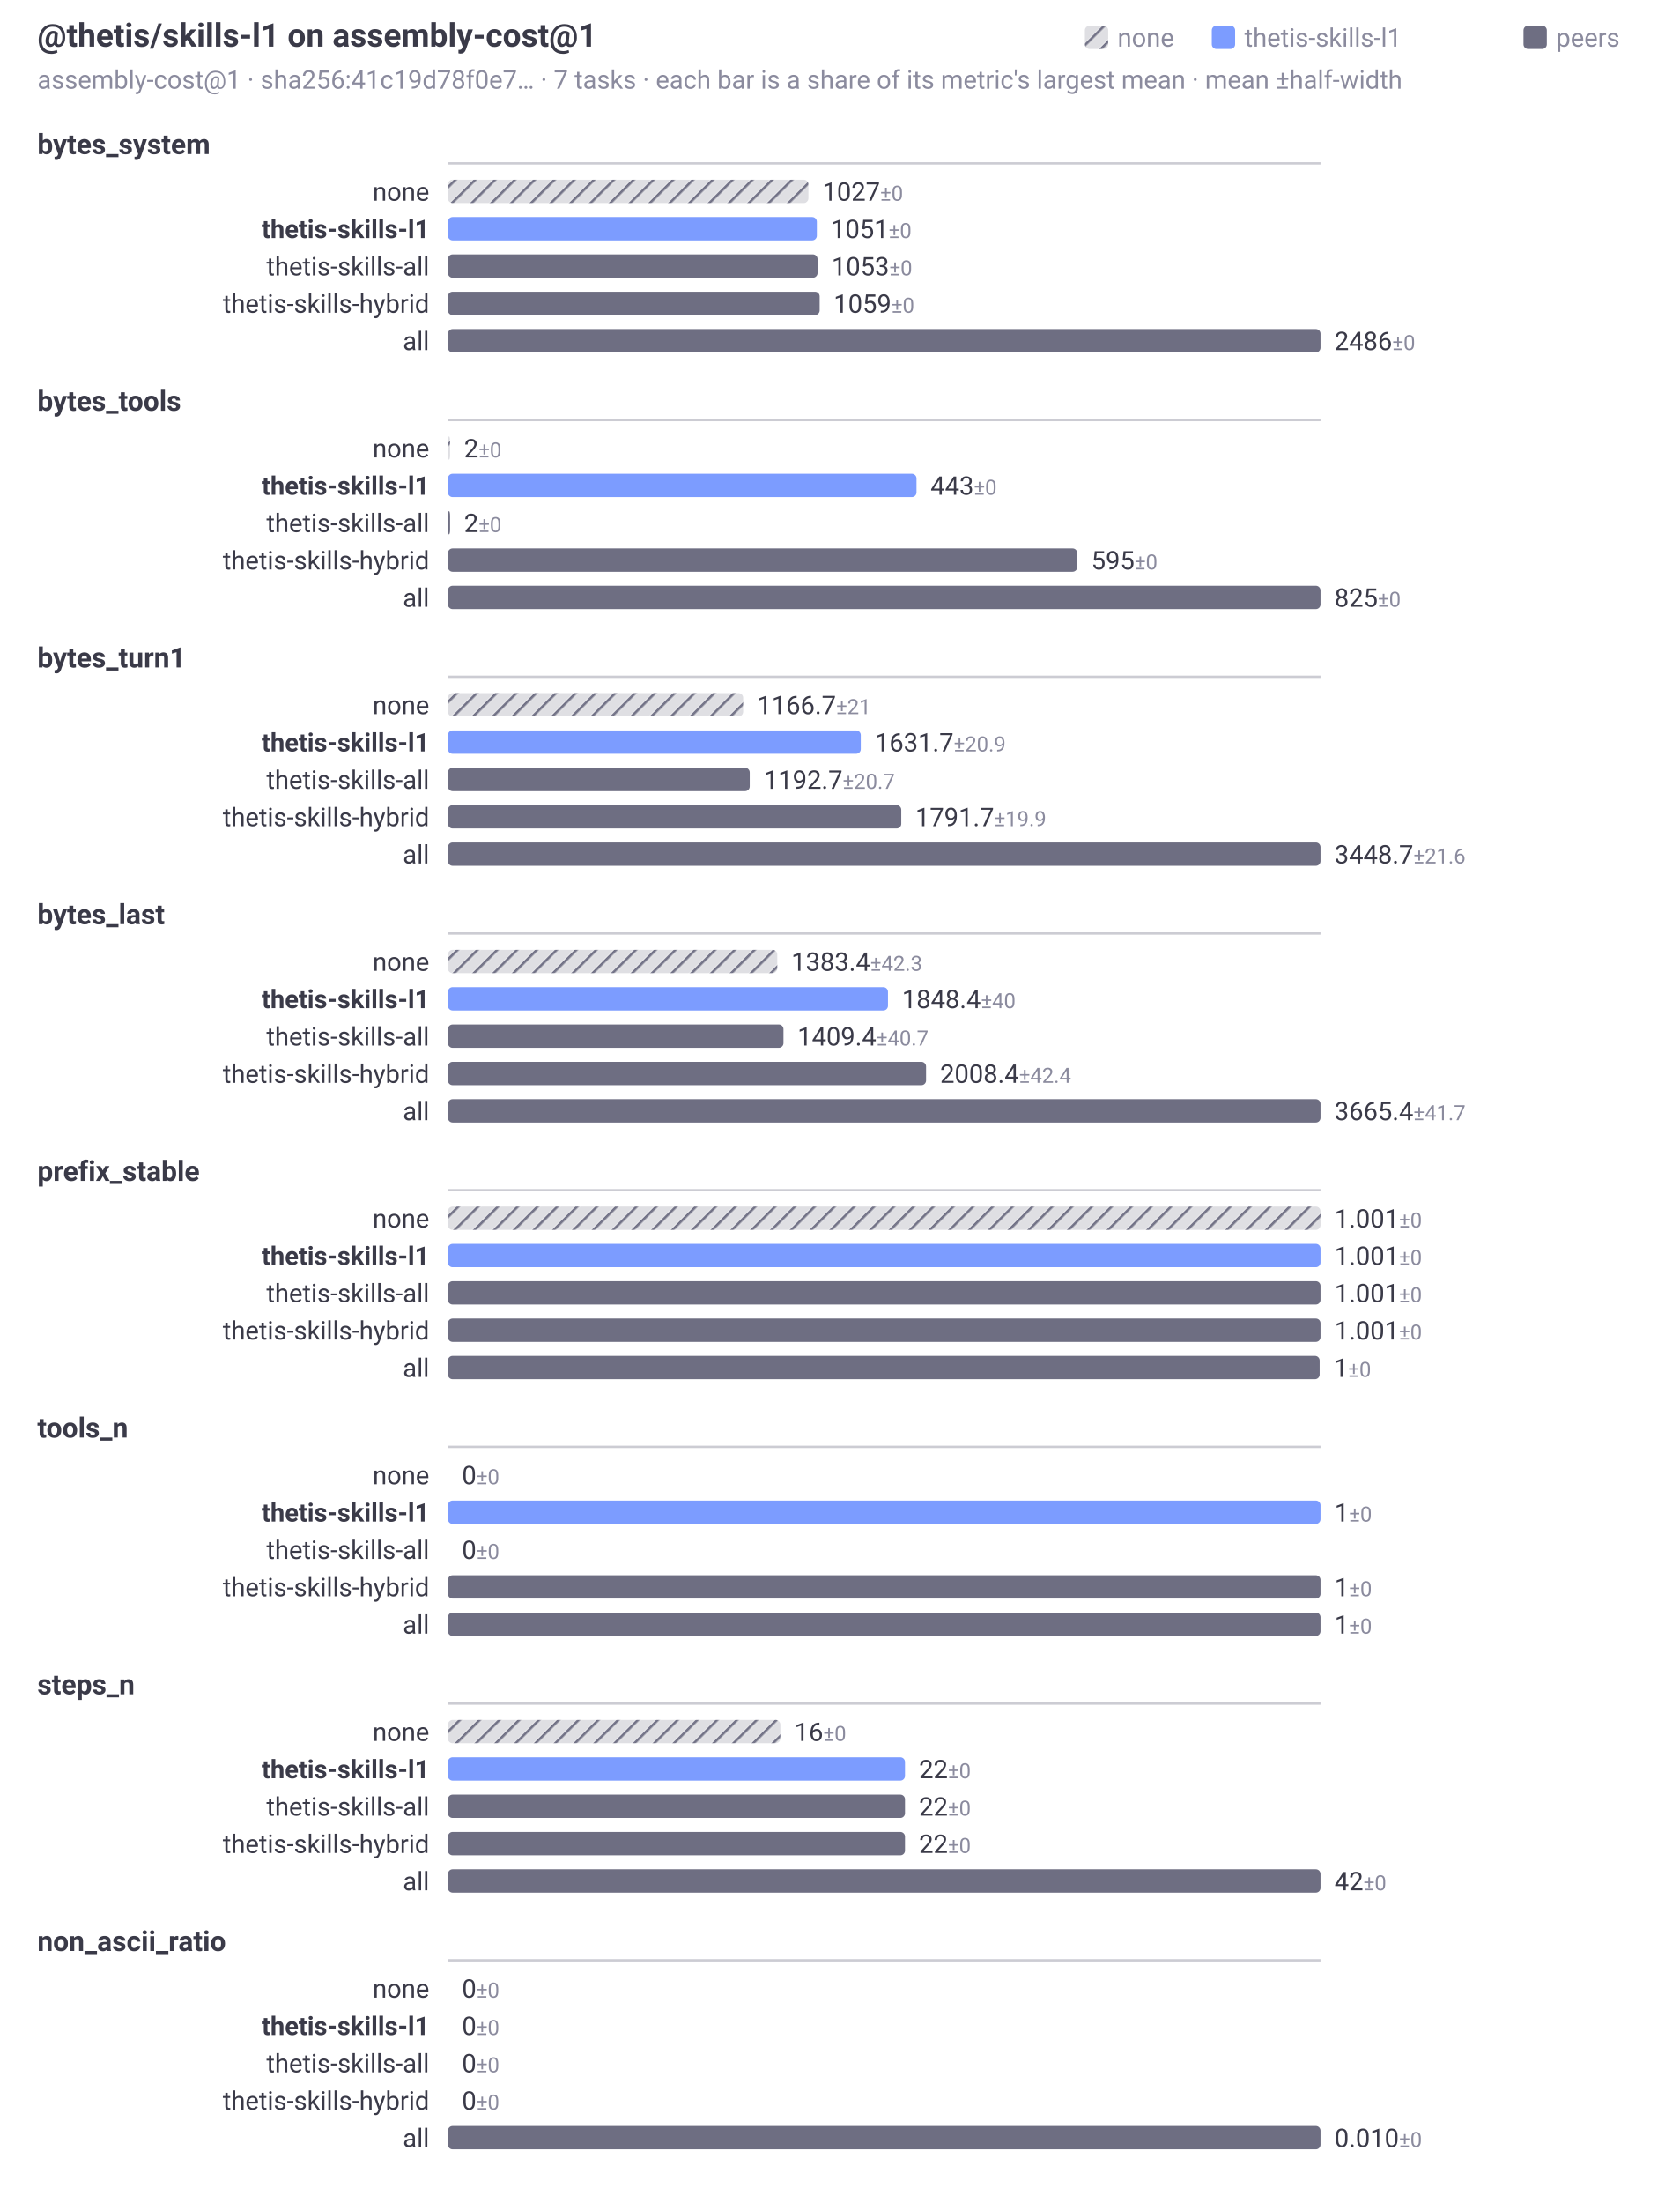
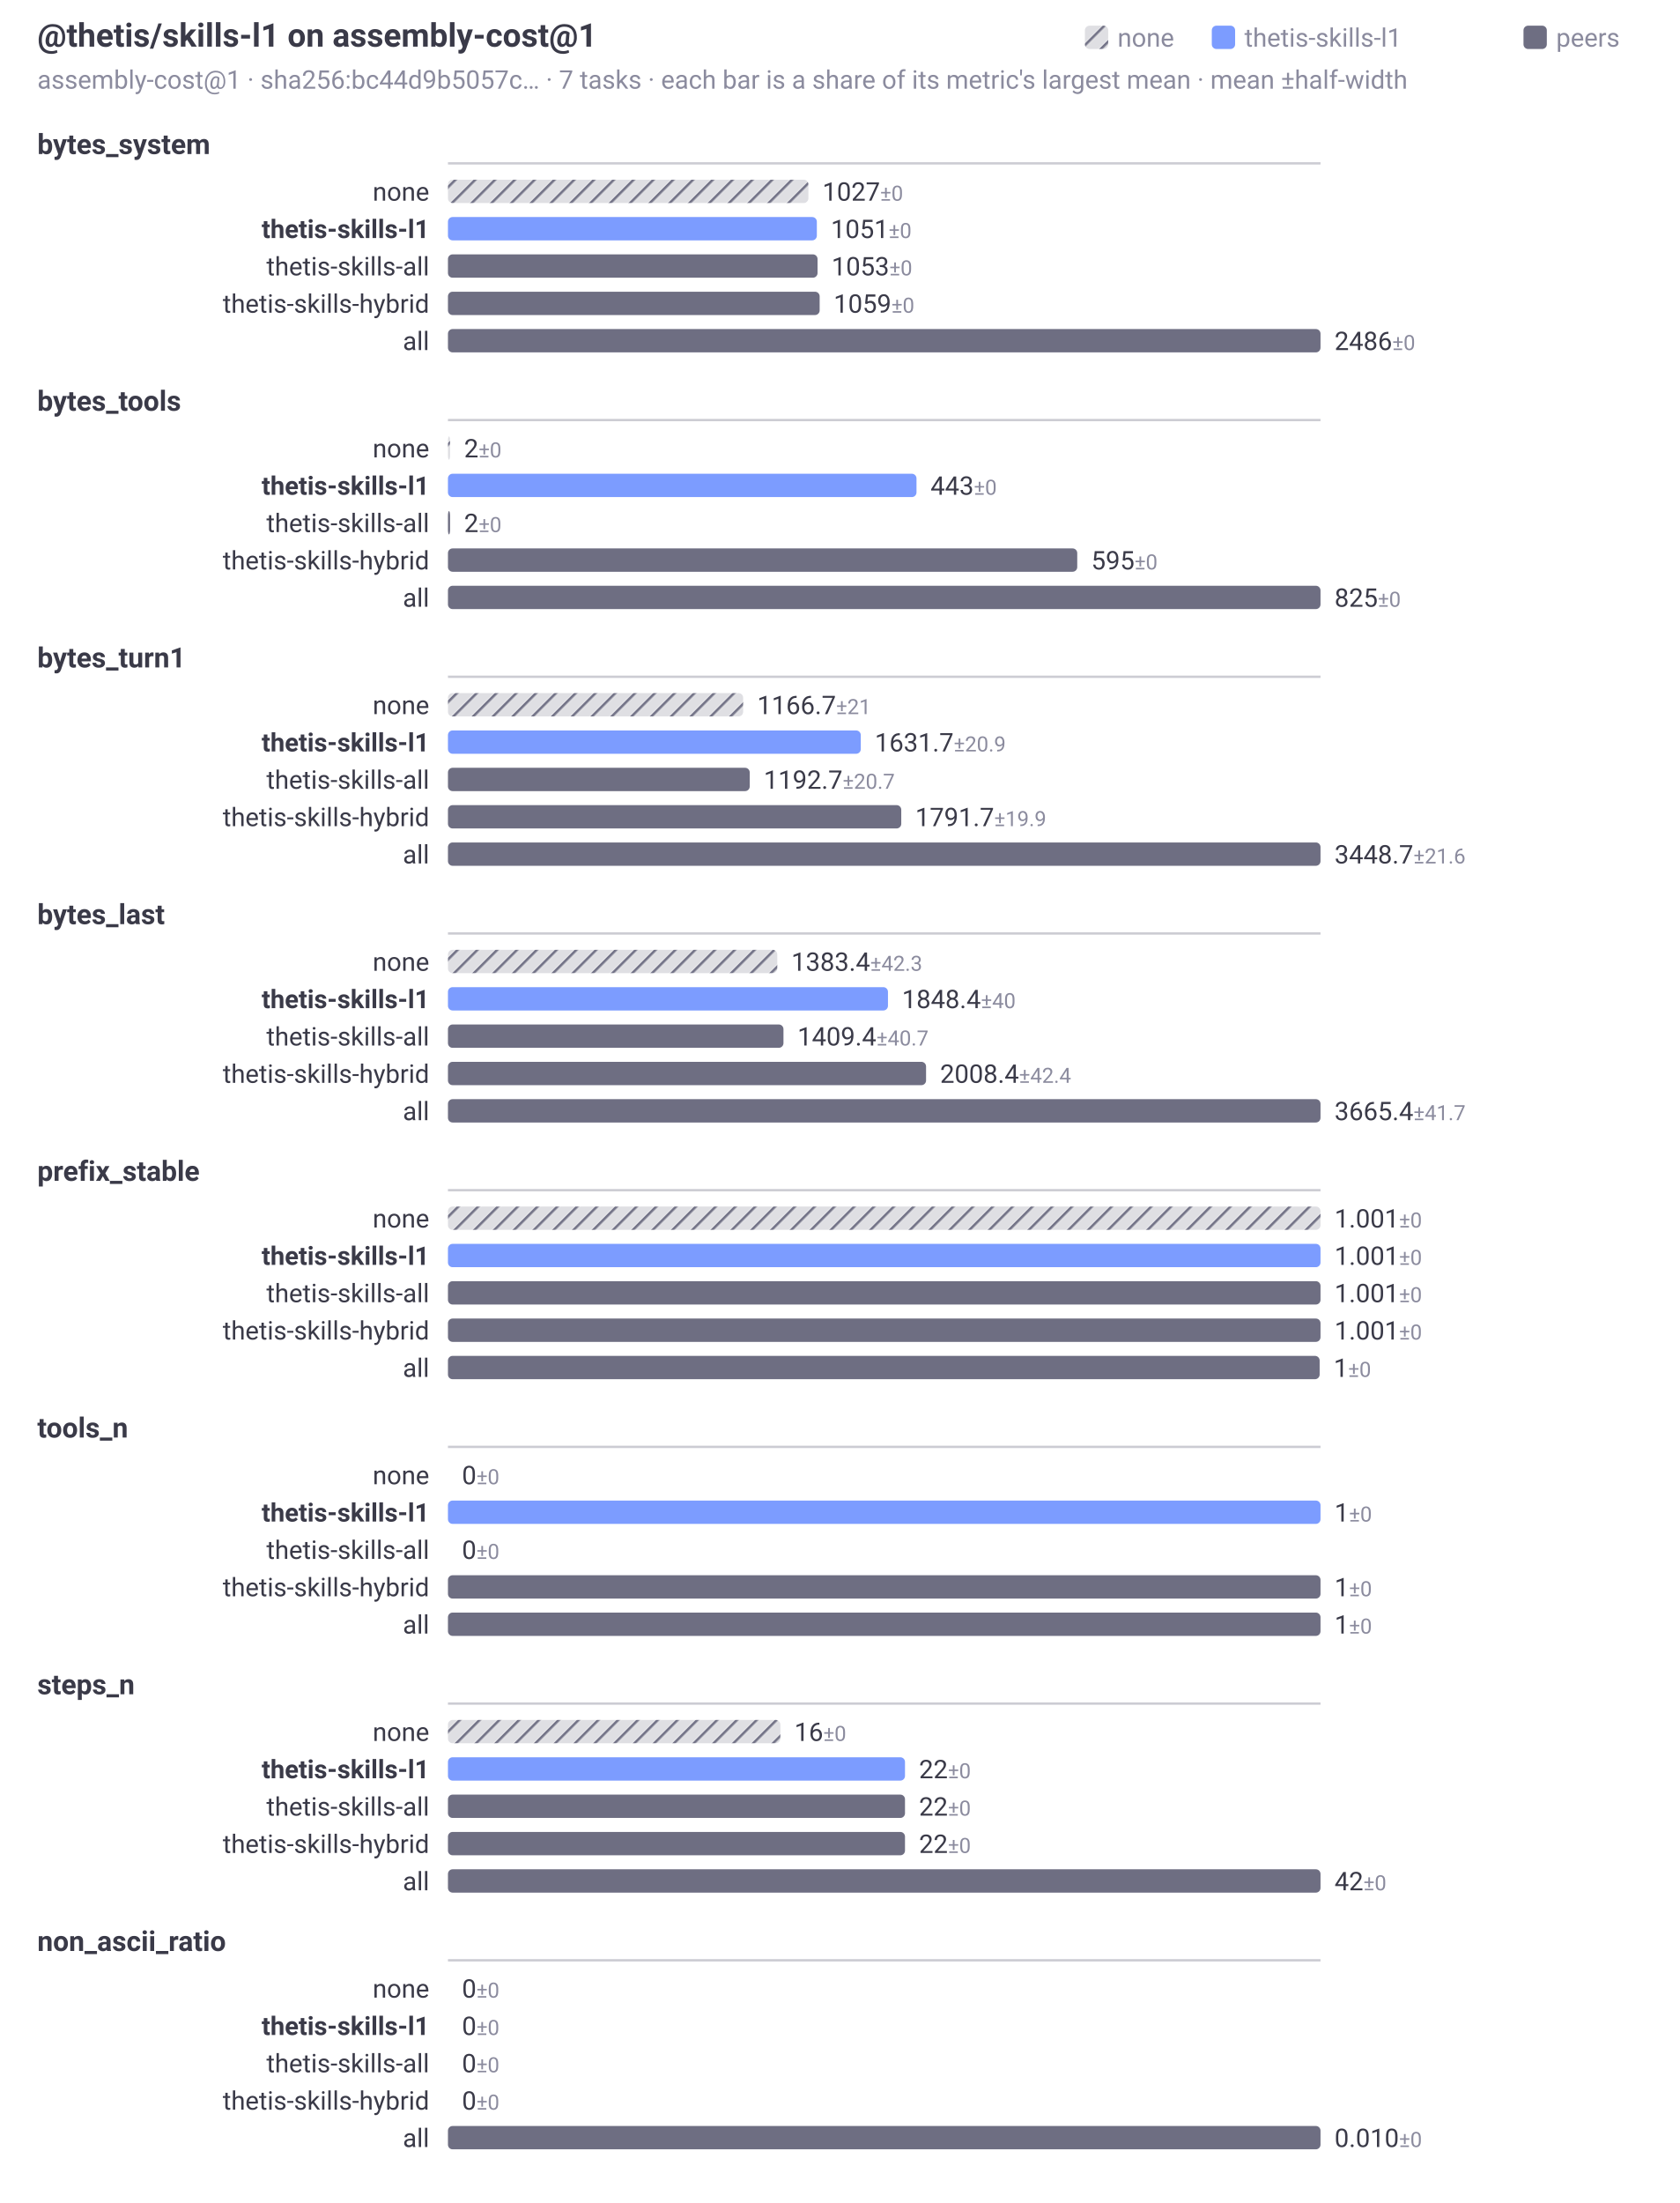
<svg xmlns="http://www.w3.org/2000/svg" width="720" height="944" viewBox="0 0 720 944" role="img" aria-labelledby="t d" font-family="system-ui, -apple-system, Segoe UI, Roboto, sans-serif">
  <style>.t{fill:#3a3a48}.f{fill:#8b8b9e}@media (prefers-color-scheme:dark){.t{fill:#d2d2dc}.f{fill:#9a9aae}}</style>
  <defs>
    <pattern id="hatch" width="6" height="6" patternUnits="userSpaceOnUse" patternTransform="rotate(45)">
      <rect width="6" height="6" fill="#6e6e82" fill-opacity="0.22" />
      <line x1="0" y1="0" x2="0" y2="6" stroke="#6e6e82" stroke-width="2" />
    </pattern>
  </defs>
  <text class="t" x="16" y="20" font-size="14" font-weight="600">@thetis/skills-l1 on assembly-cost@1</text>
-   <text class="f" x="16" y="38" font-size="11">assembly-cost@1 · sha256:41c19d78f0e7… · 7 tasks · each bar is a share of its metric's largest mean · mean ±half-width</text>
+   <text class="f" x="16" y="38" font-size="11">assembly-cost@1 · sha256:bc44d9b5057c… · 7 tasks · each bar is a share of its metric's largest mean · mean ±half-width</text>
  <rect x="653" y="11" width="10" height="10" rx="2" fill="#6e6e82" />
  <text class="f" x="667" y="20" font-size="11">peers</text>
  <rect x="519.4" y="11" width="10" height="10" rx="2" fill="#7c9cff" />
  <text class="f" x="533.4" y="20" font-size="11">thetis-skills-l1</text>
  <rect x="465" y="11" width="10" height="10" rx="2" fill="url(#hatch)" />
  <text class="f" x="479" y="20" font-size="11">none</text>
  <text class="t" x="16" y="66" font-size="12" font-weight="600">bytes_system</text>
  <line x1="192" y1="70" x2="566" y2="70" stroke="#6e6e82" stroke-opacity="0.35" stroke-width="1" />
  <text class="t" x="184" y="86" font-size="11" text-anchor="end">none</text>
  <rect x="192" y="77" width="154.5" height="10" rx="2" fill="url(#hatch)" />
  <text class="t" x="352.5" y="86" font-size="11">1027<tspan class="f" font-size="9"> ±0</tspan>
  </text>
  <text class="t" x="184" y="102" font-size="11" text-anchor="end" font-weight="600">thetis-skills-l1</text>
  <rect x="192" y="93" width="158.12" height="10" rx="2" fill="#7c9cff" />
  <text class="t" x="356.12" y="102" font-size="11">1051<tspan class="f" font-size="9"> ±0</tspan>
  </text>
  <text class="t" x="184" y="118" font-size="11" text-anchor="end">thetis-skills-all</text>
  <rect x="192" y="109" width="158.42" height="10" rx="2" fill="#6e6e82" />
  <text class="t" x="356.42" y="118" font-size="11">1053<tspan class="f" font-size="9"> ±0</tspan>
  </text>
  <text class="t" x="184" y="134" font-size="11" text-anchor="end">thetis-skills-hybrid</text>
  <rect x="192" y="125" width="159.32" height="10" rx="2" fill="#6e6e82" />
  <text class="t" x="357.32" y="134" font-size="11">1059<tspan class="f" font-size="9"> ±0</tspan>
  </text>
  <text class="t" x="184" y="150" font-size="11" text-anchor="end">all</text>
  <rect x="192" y="141" width="374" height="10" rx="2" fill="#6e6e82" />
  <text class="t" x="572" y="150" font-size="11">2486<tspan class="f" font-size="9"> ±0</tspan>
  </text>
  <text class="t" x="16" y="176" font-size="12" font-weight="600">bytes_tools</text>
  <line x1="192" y1="180" x2="566" y2="180" stroke="#6e6e82" stroke-opacity="0.35" stroke-width="1" />
  <text class="t" x="184" y="196" font-size="11" text-anchor="end">none</text>
  <rect x="192" y="187" width="0.91" height="10" rx="2" fill="url(#hatch)" />
  <text class="t" x="198.91" y="196" font-size="11">2<tspan class="f" font-size="9"> ±0</tspan>
  </text>
  <text class="t" x="184" y="212" font-size="11" text-anchor="end" font-weight="600">thetis-skills-l1</text>
  <rect x="192" y="203" width="200.83" height="10" rx="2" fill="#7c9cff" />
  <text class="t" x="398.83" y="212" font-size="11">443<tspan class="f" font-size="9"> ±0</tspan>
  </text>
  <text class="t" x="184" y="228" font-size="11" text-anchor="end">thetis-skills-all</text>
  <rect x="192" y="219" width="0.91" height="10" rx="2" fill="#6e6e82" />
  <text class="t" x="198.91" y="228" font-size="11">2<tspan class="f" font-size="9"> ±0</tspan>
  </text>
  <text class="t" x="184" y="244" font-size="11" text-anchor="end">thetis-skills-hybrid</text>
  <rect x="192" y="235" width="269.73" height="10" rx="2" fill="#6e6e82" />
  <text class="t" x="467.73" y="244" font-size="11">595<tspan class="f" font-size="9"> ±0</tspan>
  </text>
  <text class="t" x="184" y="260" font-size="11" text-anchor="end">all</text>
  <rect x="192" y="251" width="374" height="10" rx="2" fill="#6e6e82" />
  <text class="t" x="572" y="260" font-size="11">825<tspan class="f" font-size="9"> ±0</tspan>
  </text>
  <text class="t" x="16" y="286" font-size="12" font-weight="600">bytes_turn1</text>
  <line x1="192" y1="290" x2="566" y2="290" stroke="#6e6e82" stroke-opacity="0.35" stroke-width="1" />
  <text class="t" x="184" y="306" font-size="11" text-anchor="end">none</text>
  <rect x="192" y="297" width="126.53" height="10" rx="2" fill="url(#hatch)" />
  <text class="t" x="324.53" y="306" font-size="11">1166.7<tspan class="f" font-size="9"> ±21</tspan>
  </text>
  <text class="t" x="184" y="322" font-size="11" text-anchor="end" font-weight="600">thetis-skills-l1</text>
  <rect x="192" y="313" width="176.95" height="10" rx="2" fill="#7c9cff" />
  <text class="t" x="374.95" y="322" font-size="11">1631.7<tspan class="f" font-size="9"> ±20.9</tspan>
  </text>
  <text class="t" x="184" y="338" font-size="11" text-anchor="end">thetis-skills-all</text>
  <rect x="192" y="329" width="129.35" height="10" rx="2" fill="#6e6e82" />
  <text class="t" x="327.35" y="338" font-size="11">1192.7<tspan class="f" font-size="9"> ±20.7</tspan>
  </text>
  <text class="t" x="184" y="354" font-size="11" text-anchor="end">thetis-skills-hybrid</text>
  <rect x="192" y="345" width="194.3" height="10" rx="2" fill="#6e6e82" />
  <text class="t" x="392.3" y="354" font-size="11">1791.7<tspan class="f" font-size="9"> ±19.9</tspan>
  </text>
  <text class="t" x="184" y="370" font-size="11" text-anchor="end">all</text>
  <rect x="192" y="361" width="374" height="10" rx="2" fill="#6e6e82" />
  <text class="t" x="572" y="370" font-size="11">3448.7<tspan class="f" font-size="9"> ±21.6</tspan>
  </text>
  <text class="t" x="16" y="396" font-size="12" font-weight="600">bytes_last</text>
  <line x1="192" y1="400" x2="566" y2="400" stroke="#6e6e82" stroke-opacity="0.35" stroke-width="1" />
  <text class="t" x="184" y="416" font-size="11" text-anchor="end">none</text>
  <rect x="192" y="407" width="141.16" height="10" rx="2" fill="url(#hatch)" />
  <text class="t" x="339.16" y="416" font-size="11">1383.4<tspan class="f" font-size="9"> ±42.3</tspan>
  </text>
  <text class="t" x="184" y="432" font-size="11" text-anchor="end" font-weight="600">thetis-skills-l1</text>
  <rect x="192" y="423" width="188.6" height="10" rx="2" fill="#7c9cff" />
  <text class="t" x="386.6" y="432" font-size="11">1848.4<tspan class="f" font-size="9"> ±40</tspan>
  </text>
  <text class="t" x="184" y="448" font-size="11" text-anchor="end">thetis-skills-all</text>
  <rect x="192" y="439" width="143.81" height="10" rx="2" fill="#6e6e82" />
  <text class="t" x="341.81" y="448" font-size="11">1409.4<tspan class="f" font-size="9"> ±40.7</tspan>
  </text>
  <text class="t" x="184" y="464" font-size="11" text-anchor="end">thetis-skills-hybrid</text>
  <rect x="192" y="455" width="204.93" height="10" rx="2" fill="#6e6e82" />
  <text class="t" x="402.93" y="464" font-size="11">2008.4<tspan class="f" font-size="9"> ±42.4</tspan>
  </text>
  <text class="t" x="184" y="480" font-size="11" text-anchor="end">all</text>
  <rect x="192" y="471" width="374" height="10" rx="2" fill="#6e6e82" />
  <text class="t" x="572" y="480" font-size="11">3665.4<tspan class="f" font-size="9"> ±41.7</tspan>
  </text>
  <text class="t" x="16" y="506" font-size="12" font-weight="600">prefix_stable</text>
  <line x1="192" y1="510" x2="566" y2="510" stroke="#6e6e82" stroke-opacity="0.35" stroke-width="1" />
  <text class="t" x="184" y="526" font-size="11" text-anchor="end">none</text>
  <rect x="192" y="517" width="374" height="10" rx="2" fill="url(#hatch)" />
  <text class="t" x="572" y="526" font-size="11">1.001<tspan class="f" font-size="9"> ±0</tspan>
  </text>
  <text class="t" x="184" y="542" font-size="11" text-anchor="end" font-weight="600">thetis-skills-l1</text>
  <rect x="192" y="533" width="374" height="10" rx="2" fill="#7c9cff" />
  <text class="t" x="572" y="542" font-size="11">1.001<tspan class="f" font-size="9"> ±0</tspan>
  </text>
  <text class="t" x="184" y="558" font-size="11" text-anchor="end">thetis-skills-all</text>
  <rect x="192" y="549" width="374" height="10" rx="2" fill="#6e6e82" />
  <text class="t" x="572" y="558" font-size="11">1.001<tspan class="f" font-size="9"> ±0</tspan>
  </text>
  <text class="t" x="184" y="574" font-size="11" text-anchor="end">thetis-skills-hybrid</text>
  <rect x="192" y="565" width="374" height="10" rx="2" fill="#6e6e82" />
  <text class="t" x="572" y="574" font-size="11">1.001<tspan class="f" font-size="9"> ±0</tspan>
  </text>
  <text class="t" x="184" y="590" font-size="11" text-anchor="end">all</text>
  <rect x="192" y="581" width="373.63" height="10" rx="2" fill="#6e6e82" />
  <text class="t" x="571.63" y="590" font-size="11">1<tspan class="f" font-size="9"> ±0</tspan>
  </text>
  <text class="t" x="16" y="616" font-size="12" font-weight="600">tools_n</text>
  <line x1="192" y1="620" x2="566" y2="620" stroke="#6e6e82" stroke-opacity="0.35" stroke-width="1" />
  <text class="t" x="184" y="636" font-size="11" text-anchor="end">none</text>
  <rect x="192" y="627" width="0" height="10" rx="2" fill="url(#hatch)" />
  <text class="t" x="198" y="636" font-size="11">0<tspan class="f" font-size="9"> ±0</tspan>
  </text>
  <text class="t" x="184" y="652" font-size="11" text-anchor="end" font-weight="600">thetis-skills-l1</text>
  <rect x="192" y="643" width="374" height="10" rx="2" fill="#7c9cff" />
  <text class="t" x="572" y="652" font-size="11">1<tspan class="f" font-size="9"> ±0</tspan>
  </text>
  <text class="t" x="184" y="668" font-size="11" text-anchor="end">thetis-skills-all</text>
  <rect x="192" y="659" width="0" height="10" rx="2" fill="#6e6e82" />
  <text class="t" x="198" y="668" font-size="11">0<tspan class="f" font-size="9"> ±0</tspan>
  </text>
  <text class="t" x="184" y="684" font-size="11" text-anchor="end">thetis-skills-hybrid</text>
  <rect x="192" y="675" width="374" height="10" rx="2" fill="#6e6e82" />
  <text class="t" x="572" y="684" font-size="11">1<tspan class="f" font-size="9"> ±0</tspan>
  </text>
  <text class="t" x="184" y="700" font-size="11" text-anchor="end">all</text>
  <rect x="192" y="691" width="374" height="10" rx="2" fill="#6e6e82" />
  <text class="t" x="572" y="700" font-size="11">1<tspan class="f" font-size="9"> ±0</tspan>
  </text>
  <text class="t" x="16" y="726" font-size="12" font-weight="600">steps_n</text>
  <line x1="192" y1="730" x2="566" y2="730" stroke="#6e6e82" stroke-opacity="0.35" stroke-width="1" />
  <text class="t" x="184" y="746" font-size="11" text-anchor="end">none</text>
  <rect x="192" y="737" width="142.48" height="10" rx="2" fill="url(#hatch)" />
  <text class="t" x="340.48" y="746" font-size="11">16<tspan class="f" font-size="9"> ±0</tspan>
  </text>
  <text class="t" x="184" y="762" font-size="11" text-anchor="end" font-weight="600">thetis-skills-l1</text>
  <rect x="192" y="753" width="195.9" height="10" rx="2" fill="#7c9cff" />
  <text class="t" x="393.9" y="762" font-size="11">22<tspan class="f" font-size="9"> ±0</tspan>
  </text>
  <text class="t" x="184" y="778" font-size="11" text-anchor="end">thetis-skills-all</text>
  <rect x="192" y="769" width="195.9" height="10" rx="2" fill="#6e6e82" />
  <text class="t" x="393.9" y="778" font-size="11">22<tspan class="f" font-size="9"> ±0</tspan>
  </text>
  <text class="t" x="184" y="794" font-size="11" text-anchor="end">thetis-skills-hybrid</text>
  <rect x="192" y="785" width="195.9" height="10" rx="2" fill="#6e6e82" />
  <text class="t" x="393.9" y="794" font-size="11">22<tspan class="f" font-size="9"> ±0</tspan>
  </text>
  <text class="t" x="184" y="810" font-size="11" text-anchor="end">all</text>
  <rect x="192" y="801" width="374" height="10" rx="2" fill="#6e6e82" />
  <text class="t" x="572" y="810" font-size="11">42<tspan class="f" font-size="9"> ±0</tspan>
  </text>
  <text class="t" x="16" y="836" font-size="12" font-weight="600">non_ascii_ratio</text>
  <line x1="192" y1="840" x2="566" y2="840" stroke="#6e6e82" stroke-opacity="0.35" stroke-width="1" />
  <text class="t" x="184" y="856" font-size="11" text-anchor="end">none</text>
  <rect x="192" y="847" width="0" height="10" rx="2" fill="url(#hatch)" />
  <text class="t" x="198" y="856" font-size="11">0<tspan class="f" font-size="9"> ±0</tspan>
  </text>
  <text class="t" x="184" y="872" font-size="11" text-anchor="end" font-weight="600">thetis-skills-l1</text>
  <rect x="192" y="863" width="0" height="10" rx="2" fill="#7c9cff" />
  <text class="t" x="198" y="872" font-size="11">0<tspan class="f" font-size="9"> ±0</tspan>
  </text>
  <text class="t" x="184" y="888" font-size="11" text-anchor="end">thetis-skills-all</text>
  <rect x="192" y="879" width="0" height="10" rx="2" fill="#6e6e82" />
  <text class="t" x="198" y="888" font-size="11">0<tspan class="f" font-size="9"> ±0</tspan>
  </text>
  <text class="t" x="184" y="904" font-size="11" text-anchor="end">thetis-skills-hybrid</text>
  <rect x="192" y="895" width="0" height="10" rx="2" fill="#6e6e82" />
  <text class="t" x="198" y="904" font-size="11">0<tspan class="f" font-size="9"> ±0</tspan>
  </text>
  <text class="t" x="184" y="920" font-size="11" text-anchor="end">all</text>
  <rect x="192" y="911" width="374" height="10" rx="2" fill="#6e6e82" />
  <text class="t" x="572" y="920" font-size="11">0.010<tspan class="f" font-size="9"> ±0</tspan>
  </text>
</svg>
